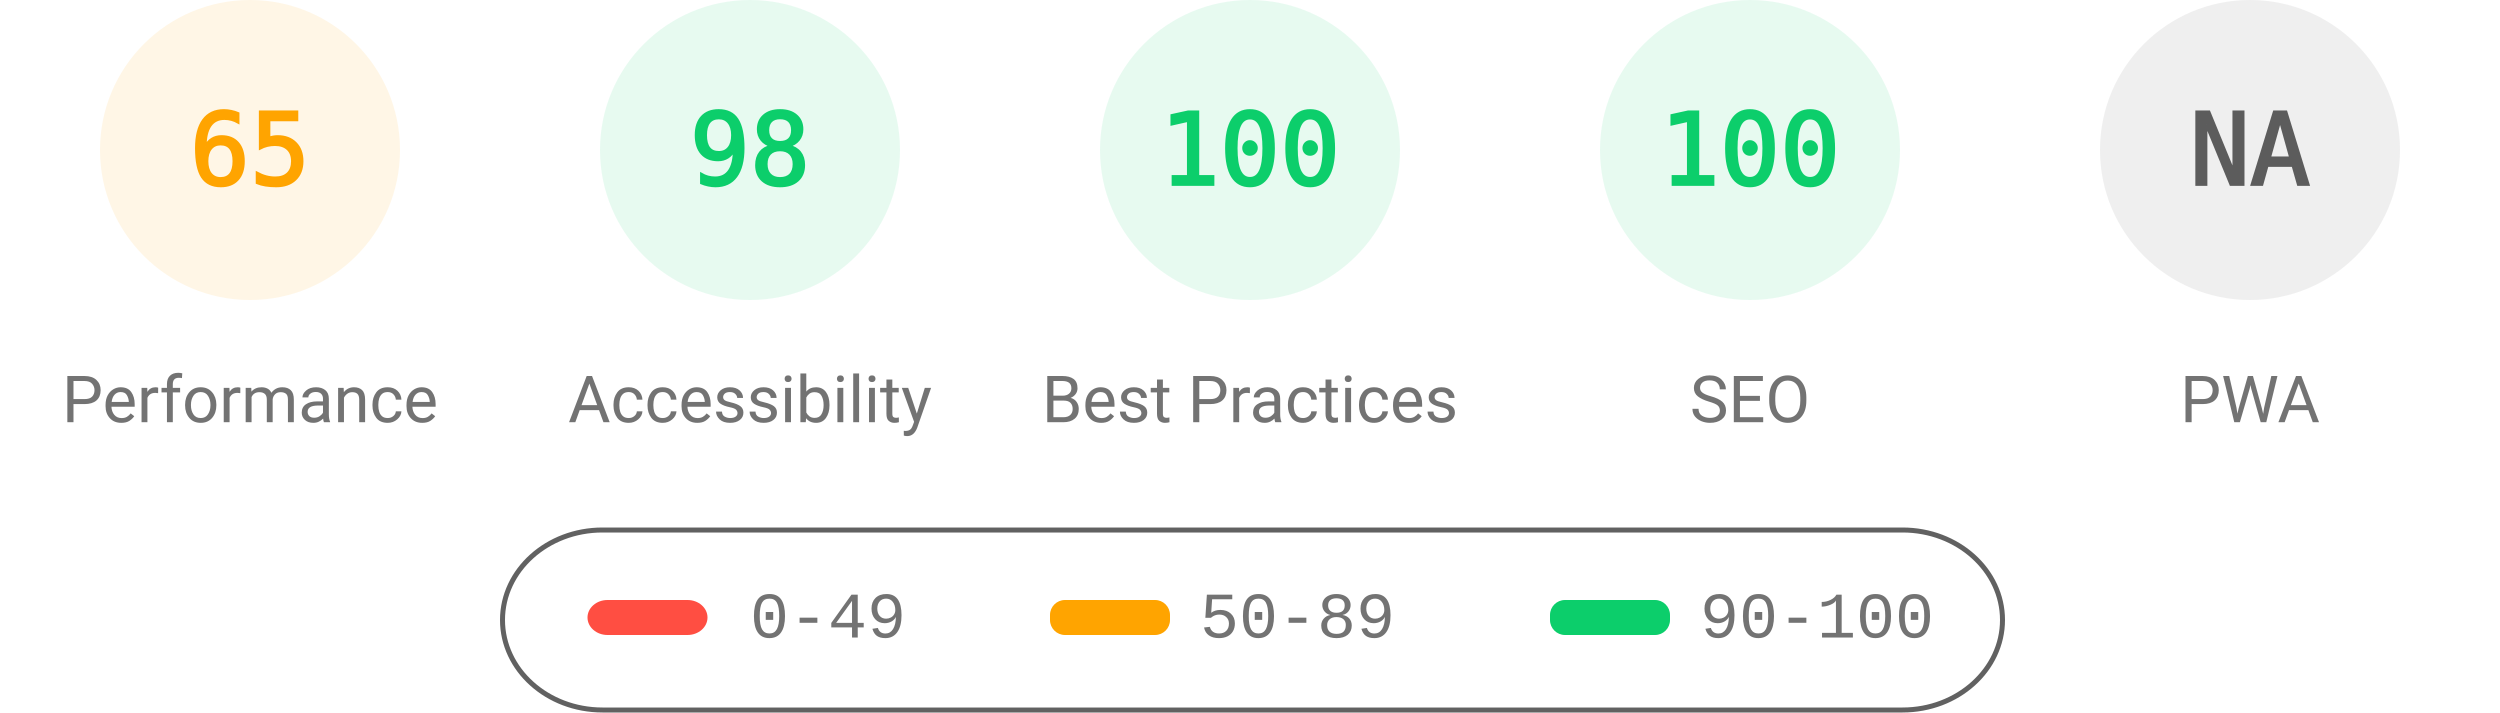
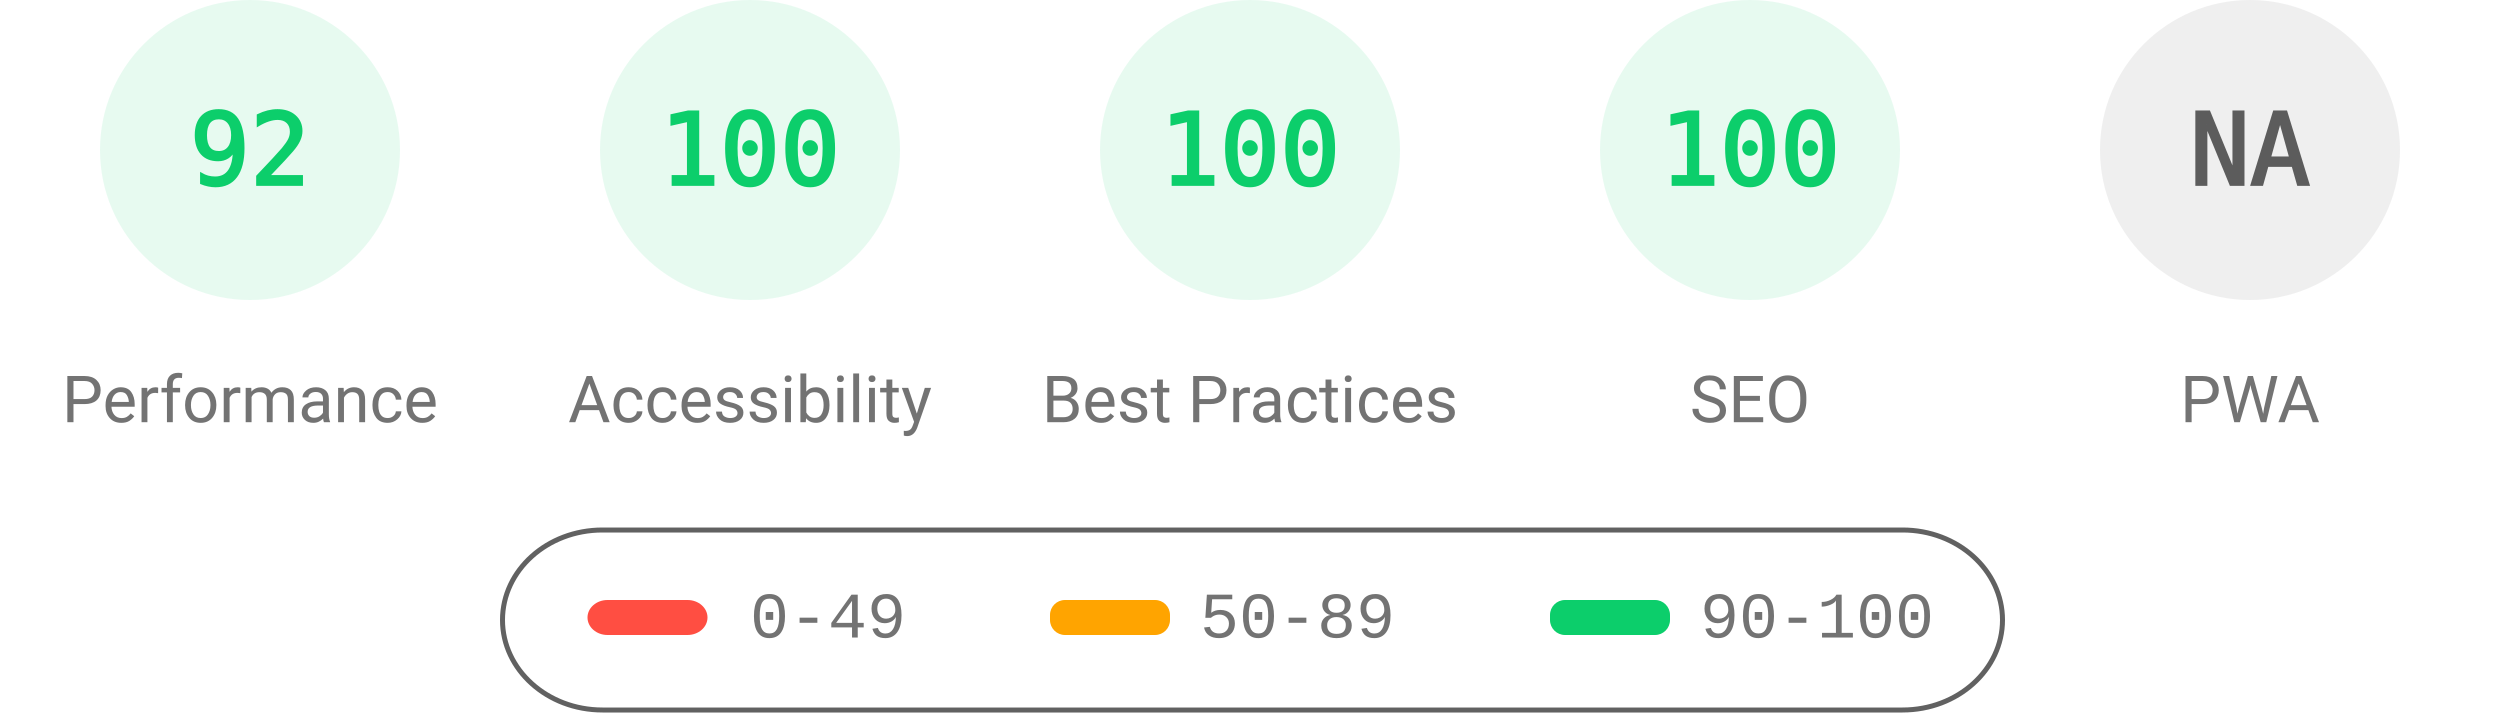
<svg xmlns="http://www.w3.org/2000/svg" fill="none" width="1000" height="285">
  <style>.gauge-base{opacity:.1}.gauge-arc{fill:none;animation-delay:250ms;stroke-linecap:round;transform:rotate(-90deg);transform-origin:100px 60px;animation:load-gauge 1s ease forwards}.guage-text{font-size:40px;font-family:monospace;text-align:center}.guage-red{color:#ff4e42;fill:#ff4e42;stroke:#ff4e42}.guage-orange{color:#ffa400;fill:#ffa400;stroke:#ffa400}.guage-green{color:#0cce6b;fill:#0cce6b;stroke:#0cce6b}.guage-undefined{color:#5c5c5c;fill:#5c5c5c;stroke:#5c5c5c}.guage-title{color:#737373;fill:#737373;stroke:none;font-size:26px;line-height:26px;font-family:Roboto,Halvetica,Arial,sans-serif}@keyframes load-gauge{from{stroke-dasharray:0 352.858}}</style>
-   <svg class="guage-div guage-perf guage-orange" viewBox="0 0 200 200" width="200" height="200">
+   <svg class="guage-div guage-perf guage-green" viewBox="0 0 200 200" width="200" height="200">
    <circle class="gauge-base" r="56" cx="100" cy="60" stroke-width="8" />
-     <circle class="gauge-arc guage-arc-1" r="56" cx="100" cy="60" stroke-width="8" style="stroke-dasharray:228.708,351.858" />
-     <text class="guage-text" x="100" y="60" alignment-baseline="central" dominant-baseline="central" text-anchor="middle">65</text>
+     <circle class="gauge-arc guage-arc-1" r="56" cx="100" cy="60" stroke-width="8" style="stroke-dasharray:323.709,351.858" />
+     <text class="guage-text" x="100" y="60" alignment-baseline="central" dominant-baseline="central" text-anchor="middle">92</text>
    <text class="guage-title" x="100" y="160" alignment-baseline="central" dominant-baseline="central" text-anchor="middle">Performance</text>
  </svg>
  <svg class="guage-div guage-acc guage-green" viewBox="0 0 200 200" width="200" height="200" x="200">
    <circle class="gauge-base" r="56" cx="100" cy="60" stroke-width="8" />
-     <circle class="gauge-arc guage-arc-2" r="56" cx="100" cy="60" stroke-width="8" style="stroke-dasharray:344.821,351.858" />
-     <text class="guage-text" x="100" y="60" alignment-baseline="central" dominant-baseline="central" text-anchor="middle">98</text>
+     <circle class="gauge-arc guage-arc-2" r="56" cx="100" cy="60" stroke-width="8" style="stroke-dasharray:351.858,351.858" />
+     <text class="guage-text" x="100" y="60" alignment-baseline="central" dominant-baseline="central" text-anchor="middle">100</text>
    <text class="guage-title" x="100" y="160" alignment-baseline="central" dominant-baseline="central" text-anchor="middle">Accessibility</text>
  </svg>
  <svg class="guage-div guage-best guage-green" viewBox="0 0 200 200" width="200" height="200" x="400">
    <circle class="gauge-base" r="56" cx="100" cy="60" stroke-width="8" />
    <circle class="gauge-arc guage-arc-3" r="56" cx="100" cy="60" stroke-width="8" style="stroke-dasharray:351.858,351.858" />
    <text class="guage-text" x="100" y="60" alignment-baseline="central" dominant-baseline="central" text-anchor="middle">100</text>
    <text class="guage-title" x="100" y="160" alignment-baseline="central" dominant-baseline="central" text-anchor="middle">Best Practices</text>
  </svg>
  <svg class="guage-div guage-seo guage-green" viewBox="0 0 200 200" width="200" height="200" x="600">
    <circle class="gauge-base" r="56" cx="100" cy="60" stroke-width="8" />
    <circle class="gauge-arc guage-arc-4" r="56" cx="100" cy="60" stroke-width="8" style="stroke-dasharray:351.858,351.858" />
    <text class="guage-text" x="100" y="60" alignment-baseline="central" dominant-baseline="central" text-anchor="middle">100</text>
    <text class="guage-title" x="100" y="160" alignment-baseline="central" dominant-baseline="central" text-anchor="middle">SEO</text>
  </svg>
  <svg class="guage-div guage-pwa guage-undefined" viewBox="0 0 200 200" width="200" height="200" x="800">
    <circle class="gauge-base" r="56" cx="100" cy="60" stroke-width="8" />
    <circle class="gauge-arc guage-arc-4" r="56" cx="100" cy="60" stroke-width="8" style="stroke-dasharray:351.858,351.858" />
    <text class="guage-text" x="100" y="60" alignment-baseline="central" dominant-baseline="central" text-anchor="middle">NA</text>
    <text class="guage-title" x="100" y="160" alignment-baseline="central" dominant-baseline="central" text-anchor="middle">PWA</text>
  </svg>
  <svg width="604" height="76" x="200" y="210">
    <path fill="none" id="canvas_background" d="M-1-1h604v80H-1z" />
    <rect fill-opacity="0" stroke="#616161" stroke-width="2" rx="40" id="svg_2" height="72" width="600" y="2" x="1" fill="#000" />
    <rect stroke="#000" rx="8" id="svg_3" height="14" width="48" y="30" x="35" stroke-opacity="null" stroke-width="0" fill="#ff4e42" />
    <rect stroke="#000" rx="6" id="svg_4" height="14" width="48" y="30" x="220" stroke-opacity="null" stroke-width="0" fill="#ffa400" />
    <rect stroke="#000" rx="6" id="svg_5" height="14" width="48" y="30" x="420" stroke-opacity="null" stroke-width="0" fill="#0cce6b" />
    <text xml:space="preserve" text-anchor="start" font-family="'Courier New', Courier, monospace" font-size="26" id="svg_6" y="45" x="100" stroke-opacity="null" stroke-width="0" stroke="#000" fill="#737373">0-49</text>
    <text xml:space="preserve" text-anchor="start" font-family="'Courier New', Courier, monospace" font-size="26" id="svg_7" y="45" x="280" stroke-opacity="null" stroke-width="0" stroke="#000" fill="#737373">50-89</text>
    <text xml:space="preserve" text-anchor="start" font-family="'Courier New', Courier, monospace" font-size="26" id="svg_8" y="45" x="480" stroke-opacity="null" stroke-width="0" stroke="#000" fill="#737373">90-100</text>
  </svg>
</svg>
